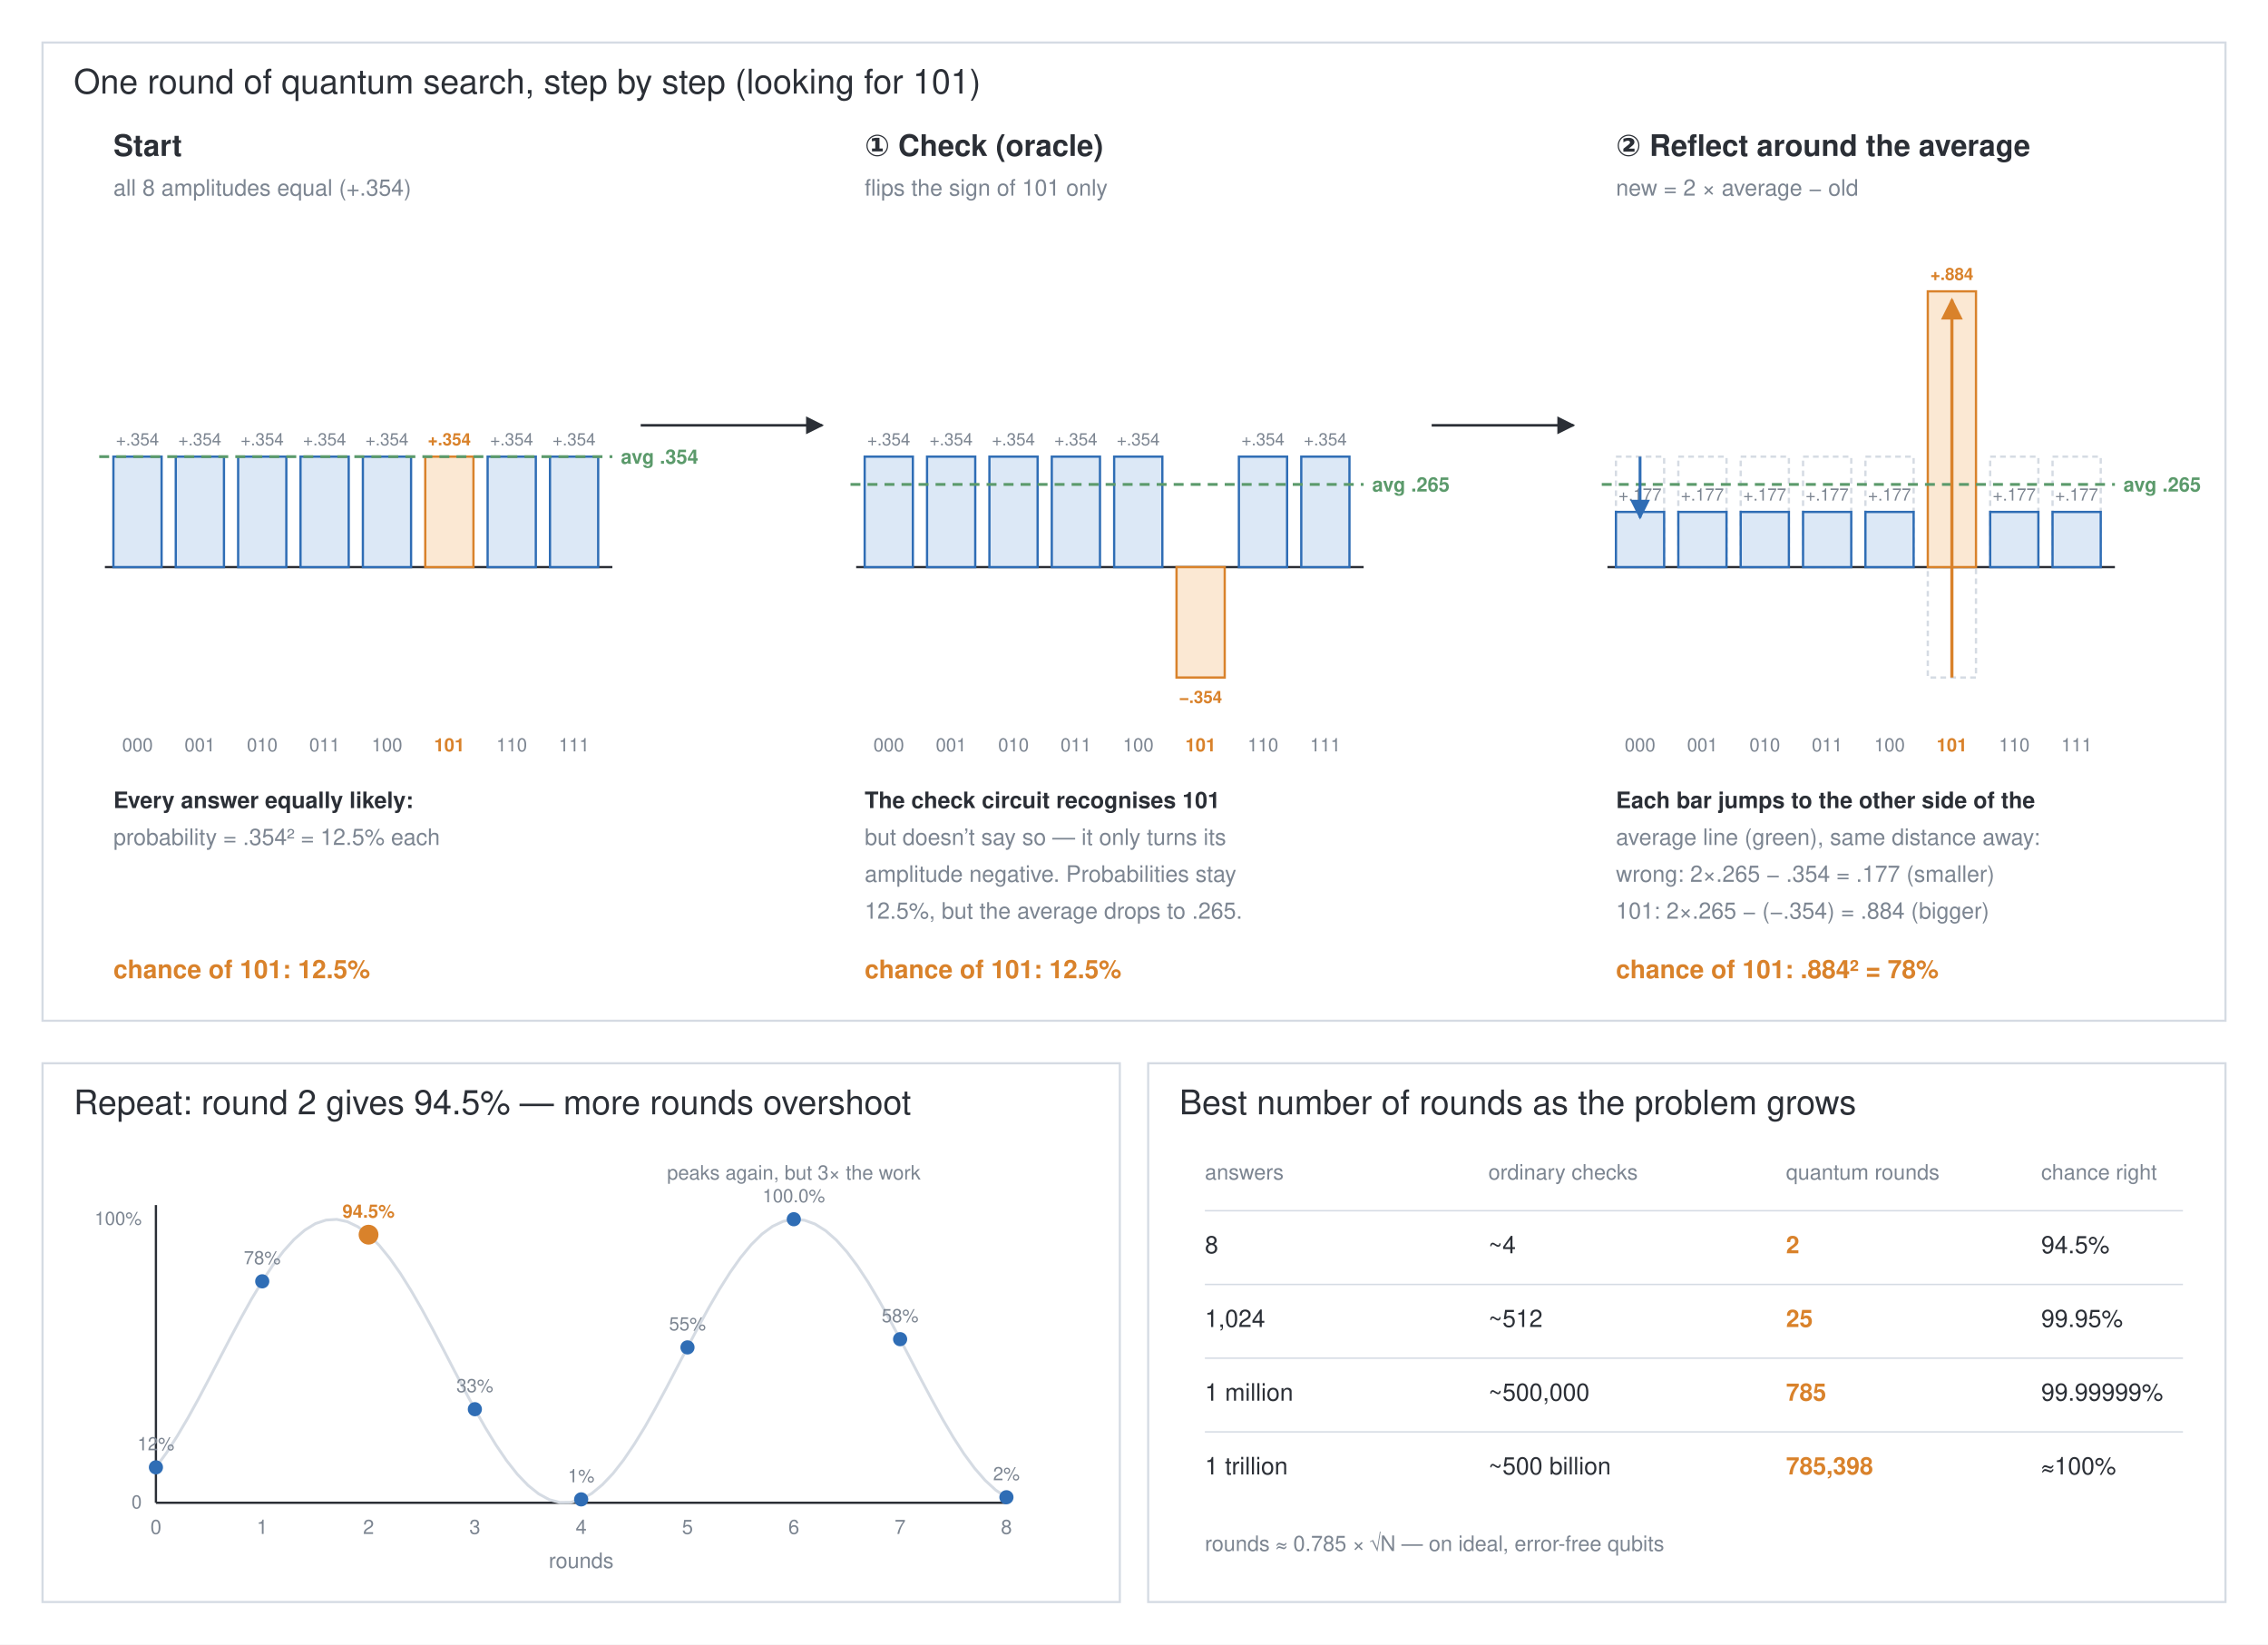
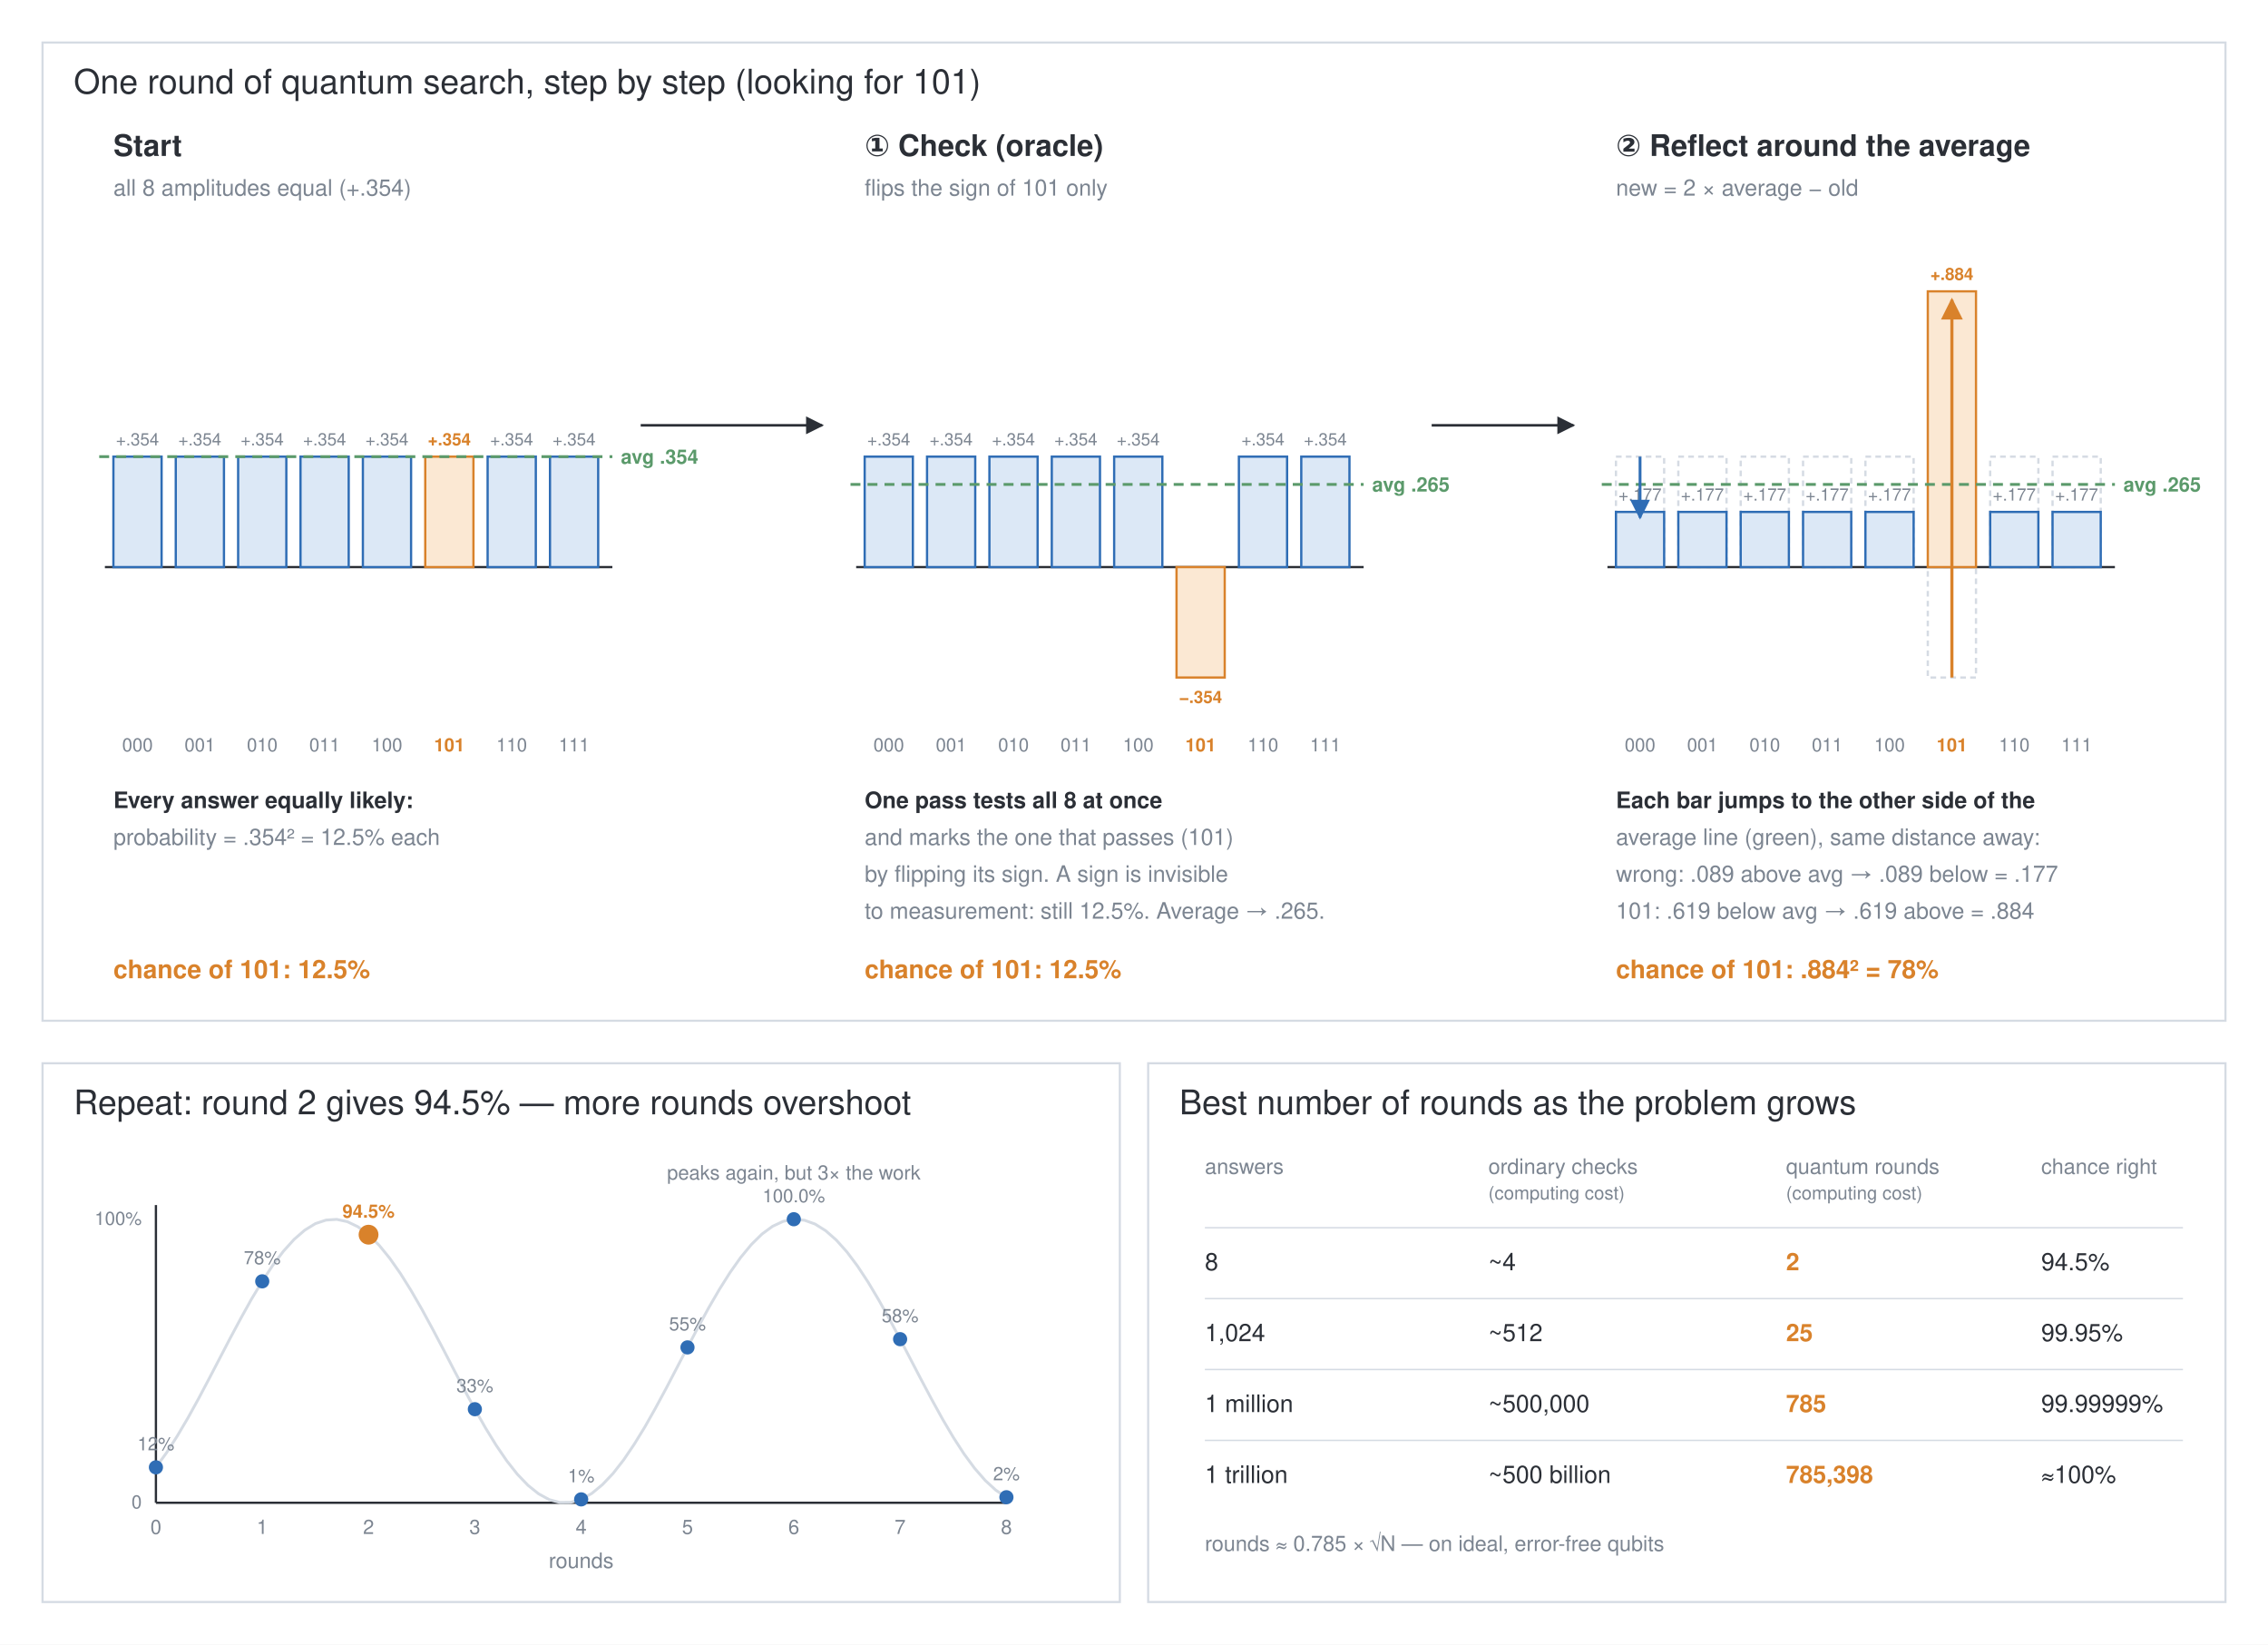
<svg xmlns="http://www.w3.org/2000/svg" viewBox="0 0 1600 1160" width="1600" height="1160" font-family="Helvetica Neue, Helvetica, Arial, sans-serif">
  <defs>
    <marker id="ar" viewBox="0 0 10 10" refX="9" refY="5" markerWidth="7" markerHeight="7" orient="auto-start-reverse">
      <path d="M0 0 L10 5 L0 10 Z" fill="#2B2F36" />
    </marker>
    <marker id="arb" viewBox="0 0 10 10" refX="9" refY="5" markerWidth="7" markerHeight="7" orient="auto-start-reverse">
      <path d="M0 0 L10 5 L0 10 Z" fill="#2F6DB5" />
    </marker>
    <marker id="aro" viewBox="0 0 10 10" refX="9" refY="5" markerWidth="7" markerHeight="7" orient="auto-start-reverse">
      <path d="M0 0 L10 5 L0 10 Z" fill="#D9822B" />
    </marker>
  </defs>
  <rect width="1600" height="1160" fill="#FFFFFF" />
  <rect x="30" y="30" width="1540" height="690" fill="#FFFFFF" stroke="#D5DBE3" stroke-width="1.5" />
  <text x="52" y="66" font-size="24" fill="#2B2F36" font-weight="400" text-anchor="start">One round of quantum search, step by step (looking for 101)</text>
  <text x="80" y="110" font-size="21" fill="#2B2F36" font-weight="600" text-anchor="start">Start</text>
  <text x="80" y="138" font-size="16" fill="#7C8591" font-weight="400" text-anchor="start">all 8 amplitudes equal (+.354)</text>
  <text x="610" y="110" font-size="21" fill="#2B2F36" font-weight="600" text-anchor="start">① Check (oracle)</text>
  <text x="610" y="138" font-size="16" fill="#7C8591" font-weight="400" text-anchor="start">flips the sign of 101 only</text>
  <text x="1140" y="110" font-size="21" fill="#2B2F36" font-weight="600" text-anchor="start">② Reflect around the average</text>
  <text x="1140" y="138" font-size="16" fill="#7C8591" font-weight="400" text-anchor="start">new = 2 × average − old</text>
  <line x1="74" y1="400" x2="432" y2="400" stroke="#2B2F36" stroke-width="1.6" />
  <rect x="80" y="322.1" width="34" height="77.9" fill="#DCE8F6" stroke="#2F6DB5" stroke-width="1.6" />
  <text x="97" y="314.12" font-size="12" fill="#7C8591" font-weight="400" text-anchor="middle">+.354</text>
  <text x="97" y="424" font-size="1" fill="#7C8591" font-weight="400" text-anchor="middle" />
  <rect x="124" y="322.1" width="34" height="77.9" fill="#DCE8F6" stroke="#2F6DB5" stroke-width="1.6" />
  <text x="141" y="314.12" font-size="12" fill="#7C8591" font-weight="400" text-anchor="middle">+.354</text>
  <text x="141" y="424" font-size="1" fill="#7C8591" font-weight="400" text-anchor="middle" />
  <rect x="168" y="322.1" width="34" height="77.9" fill="#DCE8F6" stroke="#2F6DB5" stroke-width="1.6" />
  <text x="185" y="314.12" font-size="12" fill="#7C8591" font-weight="400" text-anchor="middle">+.354</text>
  <text x="185" y="424" font-size="1" fill="#7C8591" font-weight="400" text-anchor="middle" />
  <rect x="212" y="322.1" width="34" height="77.9" fill="#DCE8F6" stroke="#2F6DB5" stroke-width="1.6" />
  <text x="229" y="314.12" font-size="12" fill="#7C8591" font-weight="400" text-anchor="middle">+.354</text>
  <text x="229" y="424" font-size="1" fill="#7C8591" font-weight="400" text-anchor="middle" />
  <rect x="256" y="322.1" width="34" height="77.9" fill="#DCE8F6" stroke="#2F6DB5" stroke-width="1.6" />
  <text x="273" y="314.12" font-size="12" fill="#7C8591" font-weight="400" text-anchor="middle">+.354</text>
  <text x="273" y="424" font-size="1" fill="#7C8591" font-weight="400" text-anchor="middle" />
  <rect x="300" y="322.1" width="34" height="77.9" fill="#FBE8D3" stroke="#D9822B" stroke-width="1.6" />
  <text x="317" y="314.12" font-size="12" fill="#D9822B" font-weight="600" text-anchor="middle">+.354</text>
  <text x="317" y="424" font-size="1" fill="#7C8591" font-weight="400" text-anchor="middle" />
  <rect x="344" y="322.1" width="34" height="77.9" fill="#DCE8F6" stroke="#2F6DB5" stroke-width="1.6" />
  <text x="361" y="314.12" font-size="12" fill="#7C8591" font-weight="400" text-anchor="middle">+.354</text>
  <text x="361" y="424" font-size="1" fill="#7C8591" font-weight="400" text-anchor="middle" />
  <rect x="388" y="322.1" width="34" height="77.9" fill="#DCE8F6" stroke="#2F6DB5" stroke-width="1.6" />
  <text x="405" y="314.12" font-size="12" fill="#7C8591" font-weight="400" text-anchor="middle">+.354</text>
  <text x="405" y="424" font-size="1" fill="#7C8591" font-weight="400" text-anchor="middle" />
  <text x="97" y="530" font-size="13" fill="#7C8591" font-weight="400" text-anchor="middle">000</text>
  <text x="141" y="530" font-size="13" fill="#7C8591" font-weight="400" text-anchor="middle">001</text>
  <text x="185" y="530" font-size="13" fill="#7C8591" font-weight="400" text-anchor="middle">010</text>
  <text x="229" y="530" font-size="13" fill="#7C8591" font-weight="400" text-anchor="middle">011</text>
  <text x="273" y="530" font-size="13" fill="#7C8591" font-weight="400" text-anchor="middle">100</text>
  <text x="317" y="530" font-size="13" fill="#D9822B" font-weight="600" text-anchor="middle">101</text>
  <text x="361" y="530" font-size="13" fill="#7C8591" font-weight="400" text-anchor="middle">110</text>
  <text x="405" y="530" font-size="13" fill="#7C8591" font-weight="400" text-anchor="middle">111</text>
  <line x1="70" y1="322.1" x2="432" y2="322.1" stroke="#5B9A6B" stroke-width="2" stroke-dasharray="7 5" />
  <text x="438" y="327.12" font-size="14" fill="#5B9A6B" font-weight="600" text-anchor="start">avg .354</text>
  <line x1="604" y1="400" x2="962" y2="400" stroke="#2B2F36" stroke-width="1.6" />
  <rect x="610" y="322.1" width="34" height="77.9" fill="#DCE8F6" stroke="#2F6DB5" stroke-width="1.6" />
  <text x="627" y="314.12" font-size="12" fill="#7C8591" font-weight="400" text-anchor="middle">+.354</text>
  <text x="627" y="424" font-size="1" fill="#7C8591" font-weight="400" text-anchor="middle" />
  <rect x="654" y="322.1" width="34" height="77.9" fill="#DCE8F6" stroke="#2F6DB5" stroke-width="1.6" />
  <text x="671" y="314.12" font-size="12" fill="#7C8591" font-weight="400" text-anchor="middle">+.354</text>
  <text x="671" y="424" font-size="1" fill="#7C8591" font-weight="400" text-anchor="middle" />
  <rect x="698" y="322.1" width="34" height="77.9" fill="#DCE8F6" stroke="#2F6DB5" stroke-width="1.6" />
  <text x="715" y="314.12" font-size="12" fill="#7C8591" font-weight="400" text-anchor="middle">+.354</text>
  <text x="715" y="424" font-size="1" fill="#7C8591" font-weight="400" text-anchor="middle" />
  <rect x="742" y="322.1" width="34" height="77.9" fill="#DCE8F6" stroke="#2F6DB5" stroke-width="1.6" />
  <text x="759" y="314.12" font-size="12" fill="#7C8591" font-weight="400" text-anchor="middle">+.354</text>
  <text x="759" y="424" font-size="1" fill="#7C8591" font-weight="400" text-anchor="middle" />
  <rect x="786" y="322.1" width="34" height="77.9" fill="#DCE8F6" stroke="#2F6DB5" stroke-width="1.6" />
  <text x="803" y="314.12" font-size="12" fill="#7C8591" font-weight="400" text-anchor="middle">+.354</text>
  <text x="803" y="424" font-size="1" fill="#7C8591" font-weight="400" text-anchor="middle" />
  <rect x="830" y="400.0" width="34" height="77.9" fill="#FBE8D3" stroke="#D9822B" stroke-width="1.6" />
  <text x="847" y="495.88" font-size="12" fill="#D9822B" font-weight="600" text-anchor="middle">−.354</text>
  <text x="847" y="424" font-size="1" fill="#7C8591" font-weight="400" text-anchor="middle" />
  <rect x="874" y="322.1" width="34" height="77.9" fill="#DCE8F6" stroke="#2F6DB5" stroke-width="1.6" />
  <text x="891" y="314.12" font-size="12" fill="#7C8591" font-weight="400" text-anchor="middle">+.354</text>
  <text x="891" y="424" font-size="1" fill="#7C8591" font-weight="400" text-anchor="middle" />
  <rect x="918" y="322.1" width="34" height="77.9" fill="#DCE8F6" stroke="#2F6DB5" stroke-width="1.6" />
  <text x="935" y="314.12" font-size="12" fill="#7C8591" font-weight="400" text-anchor="middle">+.354</text>
  <text x="935" y="424" font-size="1" fill="#7C8591" font-weight="400" text-anchor="middle" />
  <text x="627" y="530" font-size="13" fill="#7C8591" font-weight="400" text-anchor="middle">000</text>
  <text x="671" y="530" font-size="13" fill="#7C8591" font-weight="400" text-anchor="middle">001</text>
  <text x="715" y="530" font-size="13" fill="#7C8591" font-weight="400" text-anchor="middle">010</text>
  <text x="759" y="530" font-size="13" fill="#7C8591" font-weight="400" text-anchor="middle">011</text>
  <text x="803" y="530" font-size="13" fill="#7C8591" font-weight="400" text-anchor="middle">100</text>
  <text x="847" y="530" font-size="13" fill="#D9822B" font-weight="600" text-anchor="middle">101</text>
  <text x="891" y="530" font-size="13" fill="#7C8591" font-weight="400" text-anchor="middle">110</text>
  <text x="935" y="530" font-size="13" fill="#7C8591" font-weight="400" text-anchor="middle">111</text>
  <line x1="600" y1="341.7" x2="962" y2="341.7" stroke="#5B9A6B" stroke-width="2" stroke-dasharray="7 5" />
  <text x="968" y="346.7" font-size="14" fill="#5B9A6B" font-weight="600" text-anchor="start">avg .265</text>
  <line x1="1134" y1="400" x2="1492" y2="400" stroke="#2B2F36" stroke-width="1.6" />
  <rect x="1140" y="322.1" width="34" height="77.9" fill="none" stroke="#D5DBE3" stroke-width="1.6" stroke-dasharray="4 3" />
  <rect x="1184" y="322.1" width="34" height="77.9" fill="none" stroke="#D5DBE3" stroke-width="1.6" stroke-dasharray="4 3" />
  <rect x="1228" y="322.1" width="34" height="77.9" fill="none" stroke="#D5DBE3" stroke-width="1.6" stroke-dasharray="4 3" />
  <rect x="1272" y="322.1" width="34" height="77.9" fill="none" stroke="#D5DBE3" stroke-width="1.6" stroke-dasharray="4 3" />
  <rect x="1316" y="322.1" width="34" height="77.9" fill="none" stroke="#D5DBE3" stroke-width="1.6" stroke-dasharray="4 3" />
  <rect x="1360" y="400.0" width="34" height="77.9" fill="none" stroke="#D5DBE3" stroke-width="1.6" stroke-dasharray="4 3" />
  <rect x="1404" y="322.1" width="34" height="77.9" fill="none" stroke="#D5DBE3" stroke-width="1.6" stroke-dasharray="4 3" />
  <rect x="1448" y="322.1" width="34" height="77.9" fill="none" stroke="#D5DBE3" stroke-width="1.6" stroke-dasharray="4 3" />
  <rect x="1140" y="361.1" width="34" height="38.9" fill="#DCE8F6" stroke="#2F6DB5" stroke-width="1.6" />
  <text x="1157" y="353.06" font-size="12" fill="#7C8591" font-weight="400" text-anchor="middle">+.177</text>
  <text x="1157" y="424" font-size="1" fill="#7C8591" font-weight="400" text-anchor="middle" />
  <rect x="1184" y="361.1" width="34" height="38.9" fill="#DCE8F6" stroke="#2F6DB5" stroke-width="1.6" />
  <text x="1201" y="353.06" font-size="12" fill="#7C8591" font-weight="400" text-anchor="middle">+.177</text>
  <text x="1201" y="424" font-size="1" fill="#7C8591" font-weight="400" text-anchor="middle" />
  <rect x="1228" y="361.1" width="34" height="38.9" fill="#DCE8F6" stroke="#2F6DB5" stroke-width="1.6" />
  <text x="1245" y="353.06" font-size="12" fill="#7C8591" font-weight="400" text-anchor="middle">+.177</text>
  <text x="1245" y="424" font-size="1" fill="#7C8591" font-weight="400" text-anchor="middle" />
  <rect x="1272" y="361.1" width="34" height="38.9" fill="#DCE8F6" stroke="#2F6DB5" stroke-width="1.6" />
  <text x="1289" y="353.06" font-size="12" fill="#7C8591" font-weight="400" text-anchor="middle">+.177</text>
  <text x="1289" y="424" font-size="1" fill="#7C8591" font-weight="400" text-anchor="middle" />
  <rect x="1316" y="361.1" width="34" height="38.9" fill="#DCE8F6" stroke="#2F6DB5" stroke-width="1.6" />
  <text x="1333" y="353.06" font-size="12" fill="#7C8591" font-weight="400" text-anchor="middle">+.177</text>
  <text x="1333" y="424" font-size="1" fill="#7C8591" font-weight="400" text-anchor="middle" />
  <rect x="1360" y="205.5" width="34" height="194.5" fill="#FBE8D3" stroke="#D9822B" stroke-width="1.6" />
  <text x="1377" y="197.52" font-size="12" fill="#D9822B" font-weight="600" text-anchor="middle">+.884</text>
  <text x="1377" y="424" font-size="1" fill="#7C8591" font-weight="400" text-anchor="middle" />
  <rect x="1404" y="361.1" width="34" height="38.9" fill="#DCE8F6" stroke="#2F6DB5" stroke-width="1.6" />
  <text x="1421" y="353.06" font-size="12" fill="#7C8591" font-weight="400" text-anchor="middle">+.177</text>
  <text x="1421" y="424" font-size="1" fill="#7C8591" font-weight="400" text-anchor="middle" />
  <rect x="1448" y="361.1" width="34" height="38.9" fill="#DCE8F6" stroke="#2F6DB5" stroke-width="1.6" />
  <text x="1465" y="353.06" font-size="12" fill="#7C8591" font-weight="400" text-anchor="middle">+.177</text>
  <text x="1465" y="424" font-size="1" fill="#7C8591" font-weight="400" text-anchor="middle" />
  <text x="1157" y="530" font-size="13" fill="#7C8591" font-weight="400" text-anchor="middle">000</text>
  <text x="1201" y="530" font-size="13" fill="#7C8591" font-weight="400" text-anchor="middle">001</text>
  <text x="1245" y="530" font-size="13" fill="#7C8591" font-weight="400" text-anchor="middle">010</text>
  <text x="1289" y="530" font-size="13" fill="#7C8591" font-weight="400" text-anchor="middle">011</text>
  <text x="1333" y="530" font-size="13" fill="#7C8591" font-weight="400" text-anchor="middle">100</text>
  <text x="1377" y="530" font-size="13" fill="#D9822B" font-weight="600" text-anchor="middle">101</text>
  <text x="1421" y="530" font-size="13" fill="#7C8591" font-weight="400" text-anchor="middle">110</text>
  <text x="1465" y="530" font-size="13" fill="#7C8591" font-weight="400" text-anchor="middle">111</text>
  <line x1="1130" y1="341.7" x2="1492" y2="341.7" stroke="#5B9A6B" stroke-width="2" stroke-dasharray="7 5" />
  <text x="1498" y="346.7" font-size="14" fill="#5B9A6B" font-weight="600" text-anchor="start">avg .265</text>
  <line x1="452" y1="300" x2="580" y2="300" stroke="#2B2F36" stroke-width="1.8" marker-end="url(#ar)" />
  <line x1="1010" y1="300" x2="1110" y2="300" stroke="#2B2F36" stroke-width="1.8" marker-end="url(#ar)" />
  <line x1="1157" y1="322.1" x2="1157" y2="365.1" stroke="#2F6DB5" stroke-width="2" marker-end="url(#arb)" />
  <line x1="1377" y1="477.9" x2="1377" y2="211.5" stroke="#D9822B" stroke-width="2.2" marker-end="url(#aro)" />
  <text x="80" y="570" font-size="16" fill="#2B2F36" font-weight="600" text-anchor="start">Every answer equally likely:</text>
  <text x="80" y="596" font-size="16" fill="#7C8591" font-weight="400" text-anchor="start">probability = .354² = 12.5% each</text>
-   <text x="610" y="570" font-size="16" fill="#2B2F36" font-weight="600" text-anchor="start">The check circuit recognises 101</text>
-   <text x="610" y="596" font-size="16" fill="#7C8591" font-weight="400" text-anchor="start">but doesn’t say so — it only turns its</text>
-   <text x="610" y="622" font-size="16" fill="#7C8591" font-weight="400" text-anchor="start">amplitude negative. Probabilities stay</text>
-   <text x="610" y="648" font-size="16" fill="#7C8591" font-weight="400" text-anchor="start">12.5%, but the average drops to .265.</text>
+   <text x="610" y="570" font-size="16" fill="#2B2F36" font-weight="600" text-anchor="start">One pass tests all 8 at once</text>
+   <text x="610" y="596" font-size="16" fill="#7C8591" font-weight="400" text-anchor="start">and marks the one that passes (101)</text>
+   <text x="610" y="622" font-size="16" fill="#7C8591" font-weight="400" text-anchor="start">by flipping its sign. A sign is invisible</text>
+   <text x="610" y="648" font-size="16" fill="#7C8591" font-weight="400" text-anchor="start">to measurement: still 12.5%. Average → .265.</text>
  <text x="1140" y="570" font-size="16" fill="#2B2F36" font-weight="600" text-anchor="start">Each bar jumps to the other side of the</text>
  <text x="1140" y="596" font-size="16" fill="#7C8591" font-weight="400" text-anchor="start">average line (green), same distance away:</text>
-   <text x="1140" y="622" font-size="16" fill="#7C8591" font-weight="400" text-anchor="start">wrong:  2×.265 − .354 = .177  (smaller)</text>
-   <text x="1140" y="648" font-size="16" fill="#7C8591" font-weight="400" text-anchor="start">101:   2×.265 − (−.354) = .884  (bigger)</text>
+   <text x="1140" y="622" font-size="16" fill="#7C8591" font-weight="400" text-anchor="start">wrong: .089 above avg → .089 below = .177</text>
+   <text x="1140" y="648" font-size="16" fill="#7C8591" font-weight="400" text-anchor="start">101:  .619 below avg → .619 above = .884</text>
  <text x="80" y="690" font-size="18" fill="#D9822B" font-weight="600" text-anchor="start">chance of 101: 12.5%</text>
  <text x="610" y="690" font-size="18" fill="#D9822B" font-weight="600" text-anchor="start">chance of 101: 12.5%</text>
  <text x="1140" y="690" font-size="18" fill="#D9822B" font-weight="600" text-anchor="start">chance of 101: .884² = 78%</text>
  <rect x="30" y="750" width="760" height="380" fill="#FFFFFF" stroke="#D5DBE3" stroke-width="1.5" />
  <text x="52" y="786" font-size="24" fill="#2B2F36" font-weight="400" text-anchor="start">Repeat: round 2 gives 94.5% — more rounds overshoot</text>
  <line x1="110" y1="1060" x2="710" y2="1060" stroke="#2B2F36" stroke-width="1.6" />
  <line x1="110" y1="1060" x2="110" y2="850" stroke="#2B2F36" stroke-width="1.6" />
  <text x="100" y="864" font-size="13" fill="#7C8591" font-weight="400" text-anchor="end">100%</text>
  <text x="100" y="1064" font-size="13" fill="#7C8591" font-weight="400" text-anchor="end">0</text>
  <polyline points="110.0,1035.0 117.5,1024.7 125.0,1013.0 132.5,1000.3 140.0,986.7 147.5,972.5 155.0,958.1 162.5,943.7 170.0,929.7 177.5,916.2 185.0,903.8 192.5,892.4 200.0,882.5 207.5,874.2 215.0,867.7 222.5,863.1 230.0,860.6 237.5,860.1 245.0,861.7 252.5,865.3 260.0,870.9 267.5,878.4 275.0,887.6 282.5,898.3 290.0,910.3 297.5,923.3 305.0,937.1 312.5,951.3 320.0,965.8 327.5,980.1 335.0,994.0 342.5,1007.2 350.0,1019.4 357.5,1030.4 365.0,1039.9 372.5,1047.7 380.0,1053.7 387.5,1057.8 395.0,1059.8 402.5,1059.7 410.0,1057.6 417.5,1053.4 425.0,1047.2 432.5,1039.3 440.0,1029.7 447.5,1018.6 455.0,1006.4 462.5,993.1 470.0,979.2 477.5,964.8 485.0,950.4 492.5,936.2 500.0,922.4 507.5,909.5 515.0,897.6 522.5,887.0 530.0,877.9 537.5,870.5 545.0,865.0 552.5,861.5 560.0,860.0 567.5,860.7 575.0,863.4 582.5,868.1 590.0,874.7 597.5,883.1 605.0,893.1 612.5,904.5 620.0,917.1 627.5,930.5 635.0,944.6 642.5,959.0 650.0,973.4 657.5,987.5 665.0,1001.1 672.5,1013.8 680.0,1025.4 687.5,1035.6 695.0,1044.2 702.5,1051.1 710.0,1056.1" fill="none" stroke="#D5DBE3" stroke-width="2" />
  <circle cx="110.0" cy="1035.0" r="5" fill="#2F6DB5" />
  <text x="110.0" y="1023.0" font-size="13" fill="#7C8591" font-weight="400" text-anchor="middle">12%</text>
  <text x="110.0" y="1082" font-size="14" fill="#7C8591" font-weight="400" text-anchor="middle">0</text>
  <circle cx="185.0" cy="903.8" r="5" fill="#2F6DB5" />
  <text x="185.0" y="891.75" font-size="13" fill="#7C8591" font-weight="400" text-anchor="middle">78%</text>
  <text x="185.0" y="1082" font-size="14" fill="#7C8591" font-weight="400" text-anchor="middle">1</text>
  <circle cx="260.0" cy="870.9" r="7" fill="#D9822B" />
  <text x="260.0" y="858.938" font-size="13" fill="#D9822B" font-weight="600" text-anchor="middle">94.5%</text>
  <text x="260.0" y="1082" font-size="14" fill="#7C8591" font-weight="400" text-anchor="middle">2</text>
  <circle cx="335.0" cy="994.0" r="5" fill="#2F6DB5" />
  <text x="335.0" y="981.984" font-size="13" fill="#7C8591" font-weight="400" text-anchor="middle">33%</text>
  <text x="335.0" y="1082" font-size="14" fill="#7C8591" font-weight="400" text-anchor="middle">3</text>
  <circle cx="410.0" cy="1057.6" r="5" fill="#2F6DB5" />
  <text x="410.0" y="1045.559" font-size="13" fill="#7C8591" font-weight="400" text-anchor="middle">1%</text>
  <text x="410.0" y="1082" font-size="14" fill="#7C8591" font-weight="400" text-anchor="middle">4</text>
  <circle cx="485.0" cy="950.4" r="5" fill="#2F6DB5" />
  <text x="485.0" y="938.405" font-size="13" fill="#7C8591" font-weight="400" text-anchor="middle">55%</text>
  <text x="485.0" y="1082" font-size="14" fill="#7C8591" font-weight="400" text-anchor="middle">5</text>
  <circle cx="560.0" cy="860.0" r="5" fill="#2F6DB5" />
  <text x="560.0" y="848.043" font-size="13" fill="#7C8591" font-weight="400" text-anchor="middle">100.0%</text>
  <text x="560.0" y="1082" font-size="14" fill="#7C8591" font-weight="400" text-anchor="middle">6</text>
  <circle cx="635.0" cy="944.6" r="5" fill="#2F6DB5" />
  <text x="635.0" y="932.605" font-size="13" fill="#7C8591" font-weight="400" text-anchor="middle">58%</text>
  <text x="635.0" y="1082" font-size="14" fill="#7C8591" font-weight="400" text-anchor="middle">7</text>
  <circle cx="710.0" cy="1056.1" r="5" fill="#2F6DB5" />
  <text x="710.0" y="1044.109" font-size="13" fill="#7C8591" font-weight="400" text-anchor="middle">2%</text>
  <text x="710.0" y="1082" font-size="14" fill="#7C8591" font-weight="400" text-anchor="middle">8</text>
  <text x="410.0" y="1106" font-size="15" fill="#7C8591" font-weight="400" text-anchor="middle">rounds</text>
  <text x="560.0" y="832" font-size="14" fill="#7C8591" font-weight="400" text-anchor="middle">peaks again, but 3× the work</text>
  <rect x="810" y="750" width="760" height="380" fill="#FFFFFF" stroke="#D5DBE3" stroke-width="1.5" />
  <text x="832" y="786" font-size="24" fill="#2B2F36" font-weight="400" text-anchor="start">Best number of rounds as the problem grows</text>
-   <text x="850" y="832" font-size="15" fill="#7C8591" font-weight="400" text-anchor="start">answers</text>
-   <text x="1050" y="832" font-size="15" fill="#7C8591" font-weight="400" text-anchor="start">ordinary checks</text>
-   <text x="1260" y="832" font-size="15" fill="#7C8591" font-weight="400" text-anchor="start">quantum rounds</text>
-   <text x="1440" y="832" font-size="15" fill="#7C8591" font-weight="400" text-anchor="start">chance right</text>
-   <text x="850" y="884" font-size="17" fill="#2B2F36" font-weight="400" text-anchor="start">8</text>
-   <text x="1050" y="884" font-size="17" fill="#2B2F36" font-weight="400" text-anchor="start">~4</text>
-   <text x="1260" y="884" font-size="17" fill="#D9822B" font-weight="600" text-anchor="start">2</text>
-   <text x="1440" y="884" font-size="17" fill="#2B2F36" font-weight="400" text-anchor="start">94.5%</text>
-   <line x1="850" y1="854" x2="1540" y2="854" stroke="#D5DBE3" stroke-width="1" />
-   <text x="850" y="936" font-size="17" fill="#2B2F36" font-weight="400" text-anchor="start">1,024</text>
-   <text x="1050" y="936" font-size="17" fill="#2B2F36" font-weight="400" text-anchor="start">~512</text>
-   <text x="1260" y="936" font-size="17" fill="#D9822B" font-weight="600" text-anchor="start">25</text>
-   <text x="1440" y="936" font-size="17" fill="#2B2F36" font-weight="400" text-anchor="start">99.95%</text>
-   <line x1="850" y1="906" x2="1540" y2="906" stroke="#D5DBE3" stroke-width="1" />
-   <text x="850" y="988" font-size="17" fill="#2B2F36" font-weight="400" text-anchor="start">1 million</text>
-   <text x="1050" y="988" font-size="17" fill="#2B2F36" font-weight="400" text-anchor="start">~500,000</text>
-   <text x="1260" y="988" font-size="17" fill="#D9822B" font-weight="600" text-anchor="start">785</text>
-   <text x="1440" y="988" font-size="17" fill="#2B2F36" font-weight="400" text-anchor="start">99.99999%</text>
-   <line x1="850" y1="958" x2="1540" y2="958" stroke="#D5DBE3" stroke-width="1" />
-   <text x="850" y="1040" font-size="17" fill="#2B2F36" font-weight="400" text-anchor="start">1 trillion</text>
-   <text x="1050" y="1040" font-size="17" fill="#2B2F36" font-weight="400" text-anchor="start">~500 billion</text>
-   <text x="1260" y="1040" font-size="17" fill="#D9822B" font-weight="600" text-anchor="start">785,398</text>
-   <text x="1440" y="1040" font-size="17" fill="#2B2F36" font-weight="400" text-anchor="start">≈100%</text>
-   <line x1="850" y1="1010" x2="1540" y2="1010" stroke="#D5DBE3" stroke-width="1" />
+   <text x="1050" y="846" font-size="13" fill="#7C8591" font-weight="400" text-anchor="start">(computing cost)</text>
+   <text x="1260" y="846" font-size="13" fill="#7C8591" font-weight="400" text-anchor="start">(computing cost)</text>
+   <text x="850" y="828" font-size="15" fill="#7C8591" font-weight="400" text-anchor="start">answers</text>
+   <text x="1050" y="828" font-size="15" fill="#7C8591" font-weight="400" text-anchor="start">ordinary checks</text>
+   <text x="1260" y="828" font-size="15" fill="#7C8591" font-weight="400" text-anchor="start">quantum rounds</text>
+   <text x="1440" y="828" font-size="15" fill="#7C8591" font-weight="400" text-anchor="start">chance right</text>
+   <text x="850" y="896" font-size="17" fill="#2B2F36" font-weight="400" text-anchor="start">8</text>
+   <text x="1050" y="896" font-size="17" fill="#2B2F36" font-weight="400" text-anchor="start">~4</text>
+   <text x="1260" y="896" font-size="17" fill="#D9822B" font-weight="600" text-anchor="start">2</text>
+   <text x="1440" y="896" font-size="17" fill="#2B2F36" font-weight="400" text-anchor="start">94.5%</text>
+   <line x1="850" y1="866" x2="1540" y2="866" stroke="#D5DBE3" stroke-width="1" />
+   <text x="850" y="946" font-size="17" fill="#2B2F36" font-weight="400" text-anchor="start">1,024</text>
+   <text x="1050" y="946" font-size="17" fill="#2B2F36" font-weight="400" text-anchor="start">~512</text>
+   <text x="1260" y="946" font-size="17" fill="#D9822B" font-weight="600" text-anchor="start">25</text>
+   <text x="1440" y="946" font-size="17" fill="#2B2F36" font-weight="400" text-anchor="start">99.95%</text>
+   <line x1="850" y1="916" x2="1540" y2="916" stroke="#D5DBE3" stroke-width="1" />
+   <text x="850" y="996" font-size="17" fill="#2B2F36" font-weight="400" text-anchor="start">1 million</text>
+   <text x="1050" y="996" font-size="17" fill="#2B2F36" font-weight="400" text-anchor="start">~500,000</text>
+   <text x="1260" y="996" font-size="17" fill="#D9822B" font-weight="600" text-anchor="start">785</text>
+   <text x="1440" y="996" font-size="17" fill="#2B2F36" font-weight="400" text-anchor="start">99.99999%</text>
+   <line x1="850" y1="966" x2="1540" y2="966" stroke="#D5DBE3" stroke-width="1" />
+   <text x="850" y="1046" font-size="17" fill="#2B2F36" font-weight="400" text-anchor="start">1 trillion</text>
+   <text x="1050" y="1046" font-size="17" fill="#2B2F36" font-weight="400" text-anchor="start">~500 billion</text>
+   <text x="1260" y="1046" font-size="17" fill="#D9822B" font-weight="600" text-anchor="start">785,398</text>
+   <text x="1440" y="1046" font-size="17" fill="#2B2F36" font-weight="400" text-anchor="start">≈100%</text>
+   <line x1="850" y1="1016" x2="1540" y2="1016" stroke="#D5DBE3" stroke-width="1" />
  <text x="850" y="1094" font-size="15" fill="#7C8591" font-weight="400" text-anchor="start">rounds ≈ 0.785 × √N — on ideal, error-free qubits</text>
</svg>
